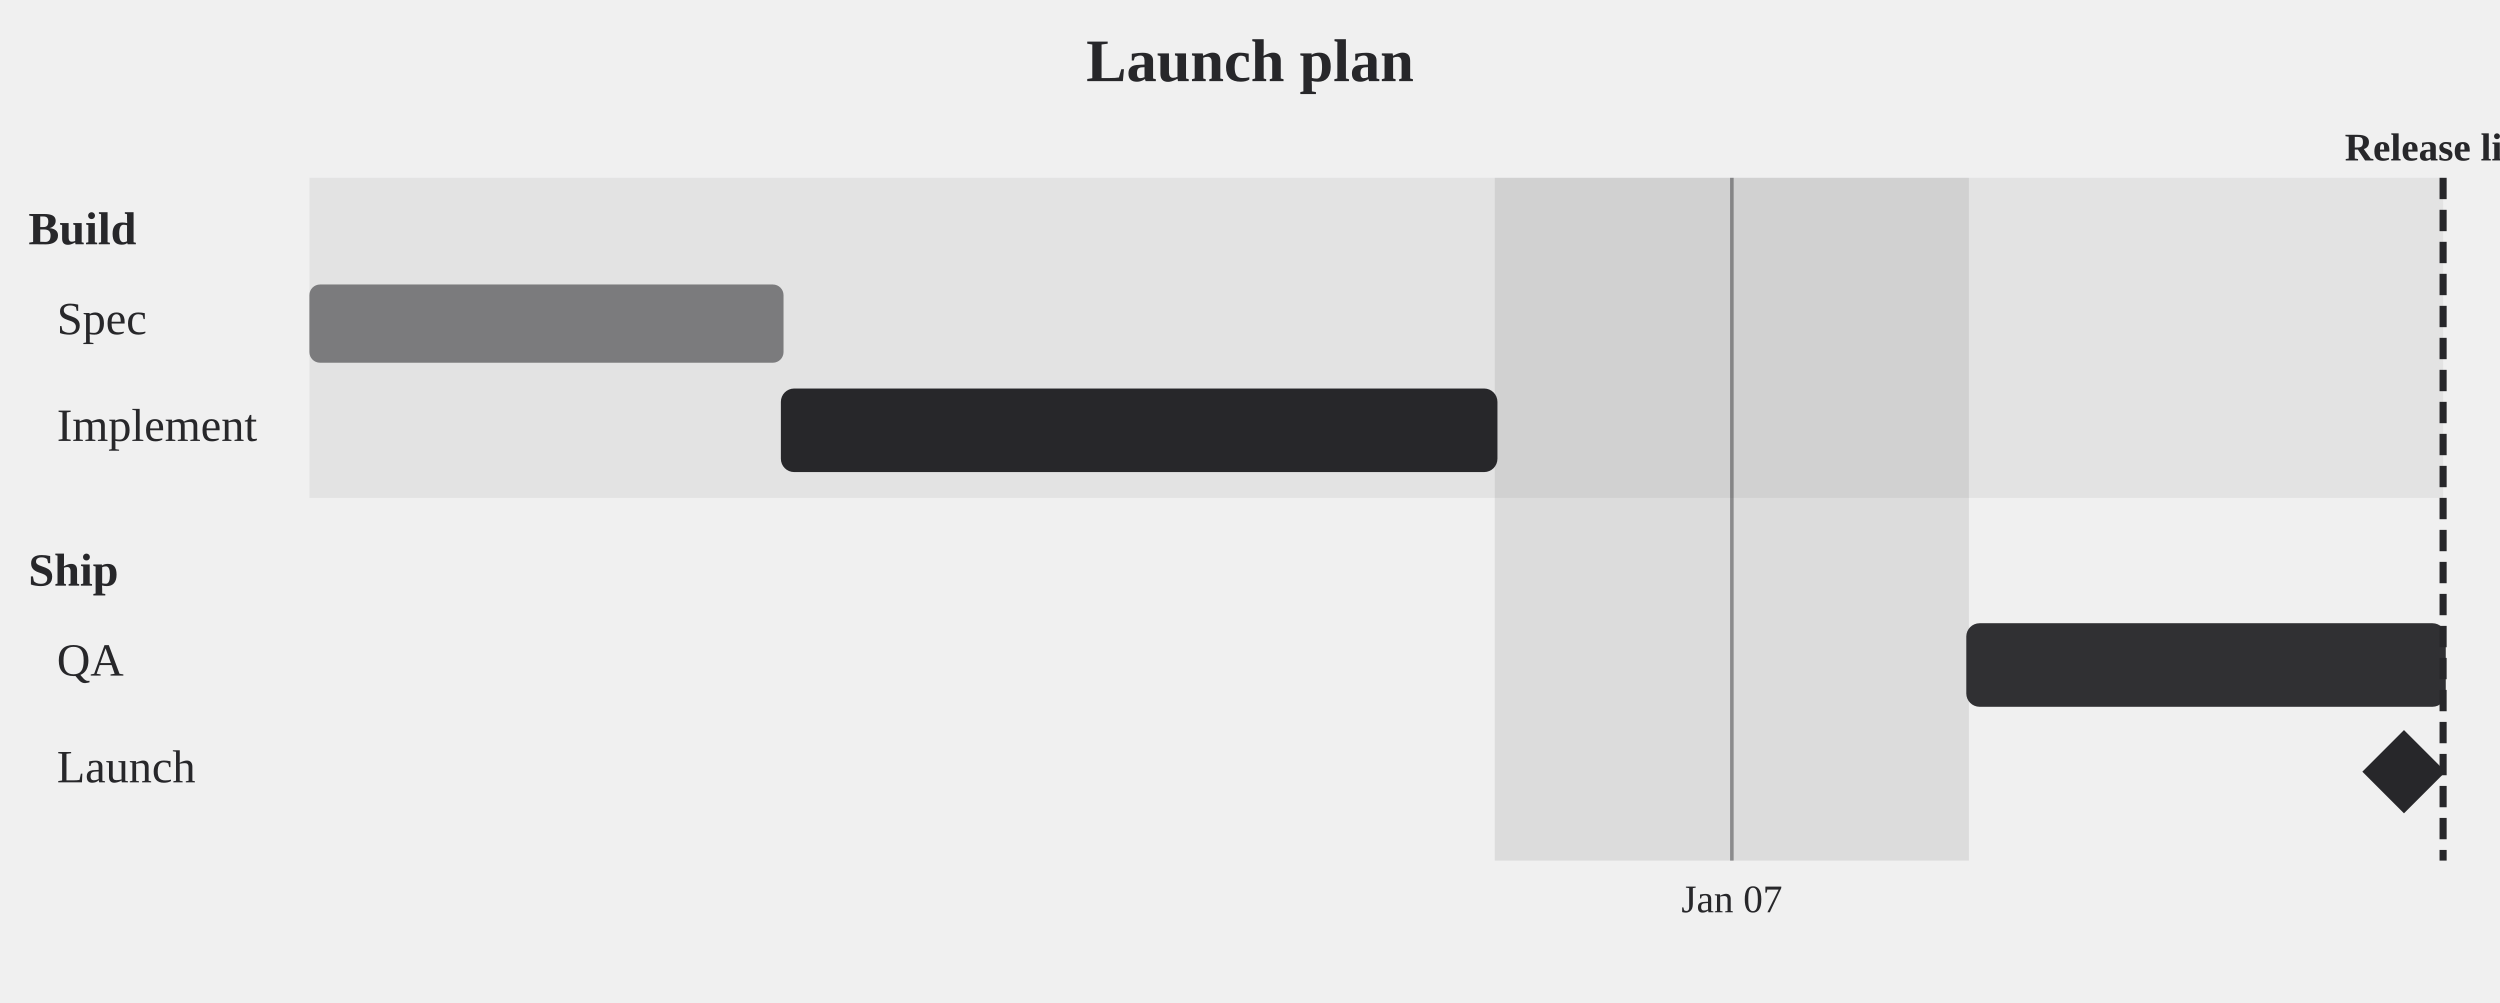
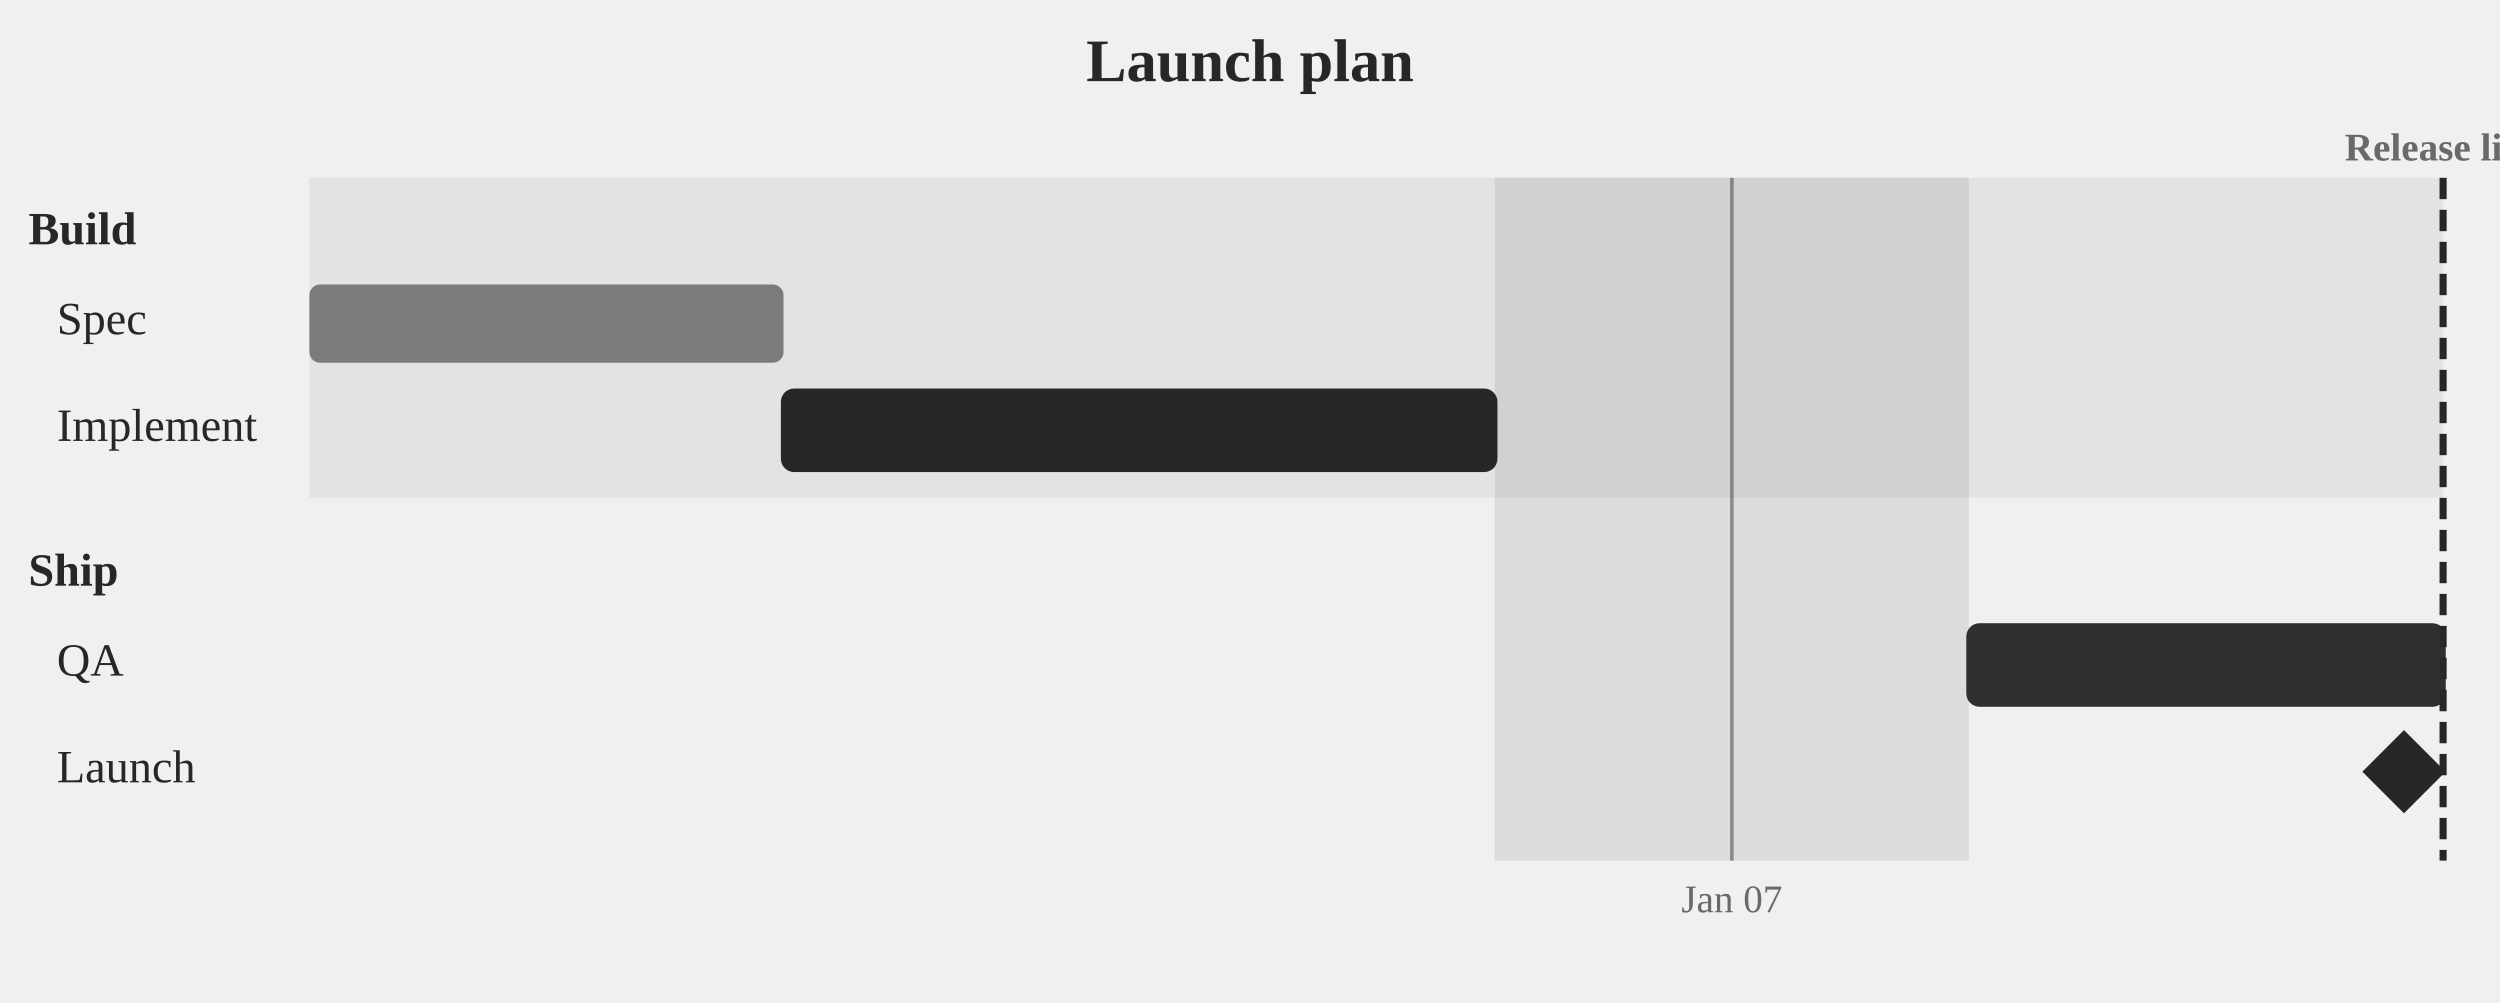
- <svg xmlns="http://www.w3.org/2000/svg" width="703" height="282" viewBox="0 0 703 282" style="--bg:#FFFFFF;--fg:#27272A;--font:Inter;background:#FFFFFF" class="am-1euzlmh">
+ <svg xmlns="http://www.w3.org/2000/svg" width="703" height="282" viewBox="0 0 703 282" style="--bg:#FFFFFF;--fg:#27272A;--font:Inter;background:#FFFFFF" class="am-qgrcvv">
  <style>
-   .am-1euzlmh text { font-family: var(--font, 'Inter'), system-ui, sans-serif; }
-   svg.am-1euzlmh {
+   .am-qgrcvv text { font-family: var(--font, 'Inter'), system-ui, sans-serif; }
+   svg.am-qgrcvv {
    /* Derived from --bg and --fg (overridable via --line, --accent, etc.) */
    --_text:          #27272A;
    --_text-sec:      #575759;
    --_text-muted:    #707072;
    --_text-faint:    #8a8a8c;
    --_line:          #939395;
    --_arrow:         #47474a;
    --_node-fill:     #f9f9f9;
    --_node-stroke:   #d4d4d4;
    --_group-fill:    #FFFFFF;
    --_group-hdr:     #f4f4f4;
    --_inner-stroke:  #e5e5e5;
    --_key-badge:     #e9e9ea;
  }
</style>
  <style>
-   .am-1euzlmh .gantt-section-band { fill: #27272A; opacity: 0.07; }
-   .am-1euzlmh .gantt-grid-line { stroke: #27272A; stroke-width: 1; opacity: 0.45; }
-   .am-1euzlmh .gantt-bar { fill: #27272A; stroke: none; opacity: 0.92; }
-   .am-1euzlmh .gantt-bar-active { fill: #27272A; stroke: #27272A; stroke-width: 1.5; opacity: 1; }
-   .am-1euzlmh .gantt-bar-done { fill: #27272A; opacity: 0.55; }
-   .am-1euzlmh .gantt-bar-crit { fill: #27272A; stroke: #27272A; stroke-width: 1.5; opacity: 0.95; }
-   .am-1euzlmh .gantt-milestone { fill: #27272A; stroke: #27272A; stroke-width: 1; }
-   .am-1euzlmh .gantt-milestone-crit { fill: #27272A; stroke: #27272A; stroke-width: 1.5; }
-   .am-1euzlmh .gantt-vert-marker { stroke: #27272A; stroke-width: 2; stroke-dasharray: 6 3; }
-   .am-1euzlmh .gantt-today-marker { stroke: #27272A; stroke-width: 2; stroke-dasharray: 4 3; }
-   .am-1euzlmh .gantt-title { fill: #27272A; }
-   .am-1euzlmh .gantt-section-label { fill: #27272A; }
-   .am-1euzlmh .gantt-task-label { fill: #27272A; }
-   .am-1euzlmh .gantt-axis-label { fill: #27272A; }
-   .am-1euzlmh .gantt-excluded-band { fill: #27272A; opacity: 0.1; }
+   .am-qgrcvv .gantt-section-band { fill: #27272A; opacity: 0.07; }
+   .am-qgrcvv .gantt-grid-line { stroke: #27272A; stroke-width: 1; opacity: 0.45; }
+   .am-qgrcvv .gantt-bar { fill: #27272A; stroke: none; opacity: 0.92; }
+   .am-qgrcvv .gantt-bar-active { fill: #27272A; stroke: #27272A; stroke-width: 1.5; opacity: 1; }
+   .am-qgrcvv .gantt-bar-done { fill: #27272A; opacity: 0.55; }
+   .am-qgrcvv .gantt-bar-crit { fill: #27272A; stroke: #27272A; stroke-width: 1.5; opacity: 0.95; }
+   .am-qgrcvv .gantt-milestone { fill: #27272A; stroke: #27272A; stroke-width: 1; }
+   .am-qgrcvv .gantt-milestone-crit { fill: #27272A; stroke: #27272A; stroke-width: 1.5; }
+   .am-qgrcvv .gantt-vert-marker { stroke: #27272A; stroke-width: 2; stroke-dasharray: 6 3; }
+   .am-qgrcvv .gantt-today-marker { stroke: #27272A; stroke-width: 2; stroke-dasharray: 4 3; }
+   .am-qgrcvv .gantt-title { fill: #27272A; }
+   .am-qgrcvv .gantt-section-label { fill: #27272A; }
+   .am-qgrcvv .gantt-task-label { fill: #27272A; }
+   .am-qgrcvv .gantt-axis-label { fill: #69696c; }
+   .am-qgrcvv .gantt-excluded-band { fill: #27272A; opacity: 0.1; }
</style>
  <rect class="gantt-section-band" x="87" y="50" width="600" height="90" data-id="section-band:Build#0" data-role="section" />
  <rect class="gantt-excluded-band" x="420.33" y="50" width="133.33" height="192" />
  <line class="gantt-grid-line" x1="487" y1="50" x2="487" y2="242" />
  <text class="gantt-axis-label" x="487" y="254" text-anchor="middle" dominant-baseline="middle" font-size="11" font-weight="500" textLength="36.135" lengthAdjust="spacingAndGlyphs" data-font-metrics="deterministic-fit">Jan 07</text>
  <text class="gantt-section-label" x="8" y="65" text-anchor="start" dominant-baseline="middle" font-size="13" font-weight="600" data-id="section-label:Build#0" data-role="section" textLength="33.15" lengthAdjust="spacingAndGlyphs" data-font-metrics="deterministic-fit">Build</text>
  <text class="gantt-section-label" x="8" y="161" text-anchor="start" dominant-baseline="middle" font-size="13" font-weight="600" data-id="section-label:Ship#0" data-role="section" textLength="30.03" lengthAdjust="spacingAndGlyphs" data-font-metrics="deterministic-fit">Ship</text>
  <text class="gantt-task-label" x="16" y="91" text-anchor="start" dominant-baseline="middle" font-size="13" font-weight="500" textLength="33.072" lengthAdjust="spacingAndGlyphs" data-font-metrics="deterministic-fit">Spec</text>
  <text class="gantt-task-label" x="16" y="121" text-anchor="start" dominant-baseline="middle" font-size="13" font-weight="500" textLength="58.266" lengthAdjust="spacingAndGlyphs" data-font-metrics="deterministic-fit">Implement</text>
  <text class="gantt-task-label" x="16" y="187" text-anchor="start" dominant-baseline="middle" font-size="13" font-weight="500" textLength="19.734" lengthAdjust="spacingAndGlyphs" data-font-metrics="deterministic-fit">QA</text>
  <text class="gantt-task-label" x="16" y="217" text-anchor="start" dominant-baseline="middle" font-size="13" font-weight="500" textLength="47.892" lengthAdjust="spacingAndGlyphs" data-font-metrics="deterministic-fit">Launch</text>
  <rect class="gantt-bar gantt-bar-done" x="87" y="80" width="133.33" height="22" rx="3" ry="3" data-task="spec" data-id="task:spec" data-role="task" />
  <rect class="gantt-bar gantt-bar-active" x="220.33" y="110" width="200" height="22" rx="3" ry="3" data-task="impl" data-id="task:impl" data-role="task" />
  <rect class="gantt-bar gantt-bar-crit" x="553.67" y="176" width="133.33" height="22" rx="3" ry="3" data-task="qa" data-id="task:qa" data-role="task" />
  <path class="gantt-milestone" d="M 676 206 L 687 217 L 676 228 L 665 217 Z" data-task="launch" data-id="task:launch" data-role="milestone" />
  <line class="gantt-vert-marker" x1="687" y1="50" x2="687" y2="242" />
  <text class="gantt-axis-label" x="687" y="42" text-anchor="middle" dominant-baseline="middle" font-size="11" font-weight="600" textLength="65.67" lengthAdjust="spacingAndGlyphs" data-font-metrics="deterministic-fit">Release line</text>
  <text class="gantt-title" x="351.5" y="18" text-anchor="middle" dominant-baseline="middle" font-size="17" font-weight="600" data-id="title" data-role="title" textLength="103.53" lengthAdjust="spacingAndGlyphs" data-font-metrics="deterministic-fit">Launch plan</text>
</svg>
